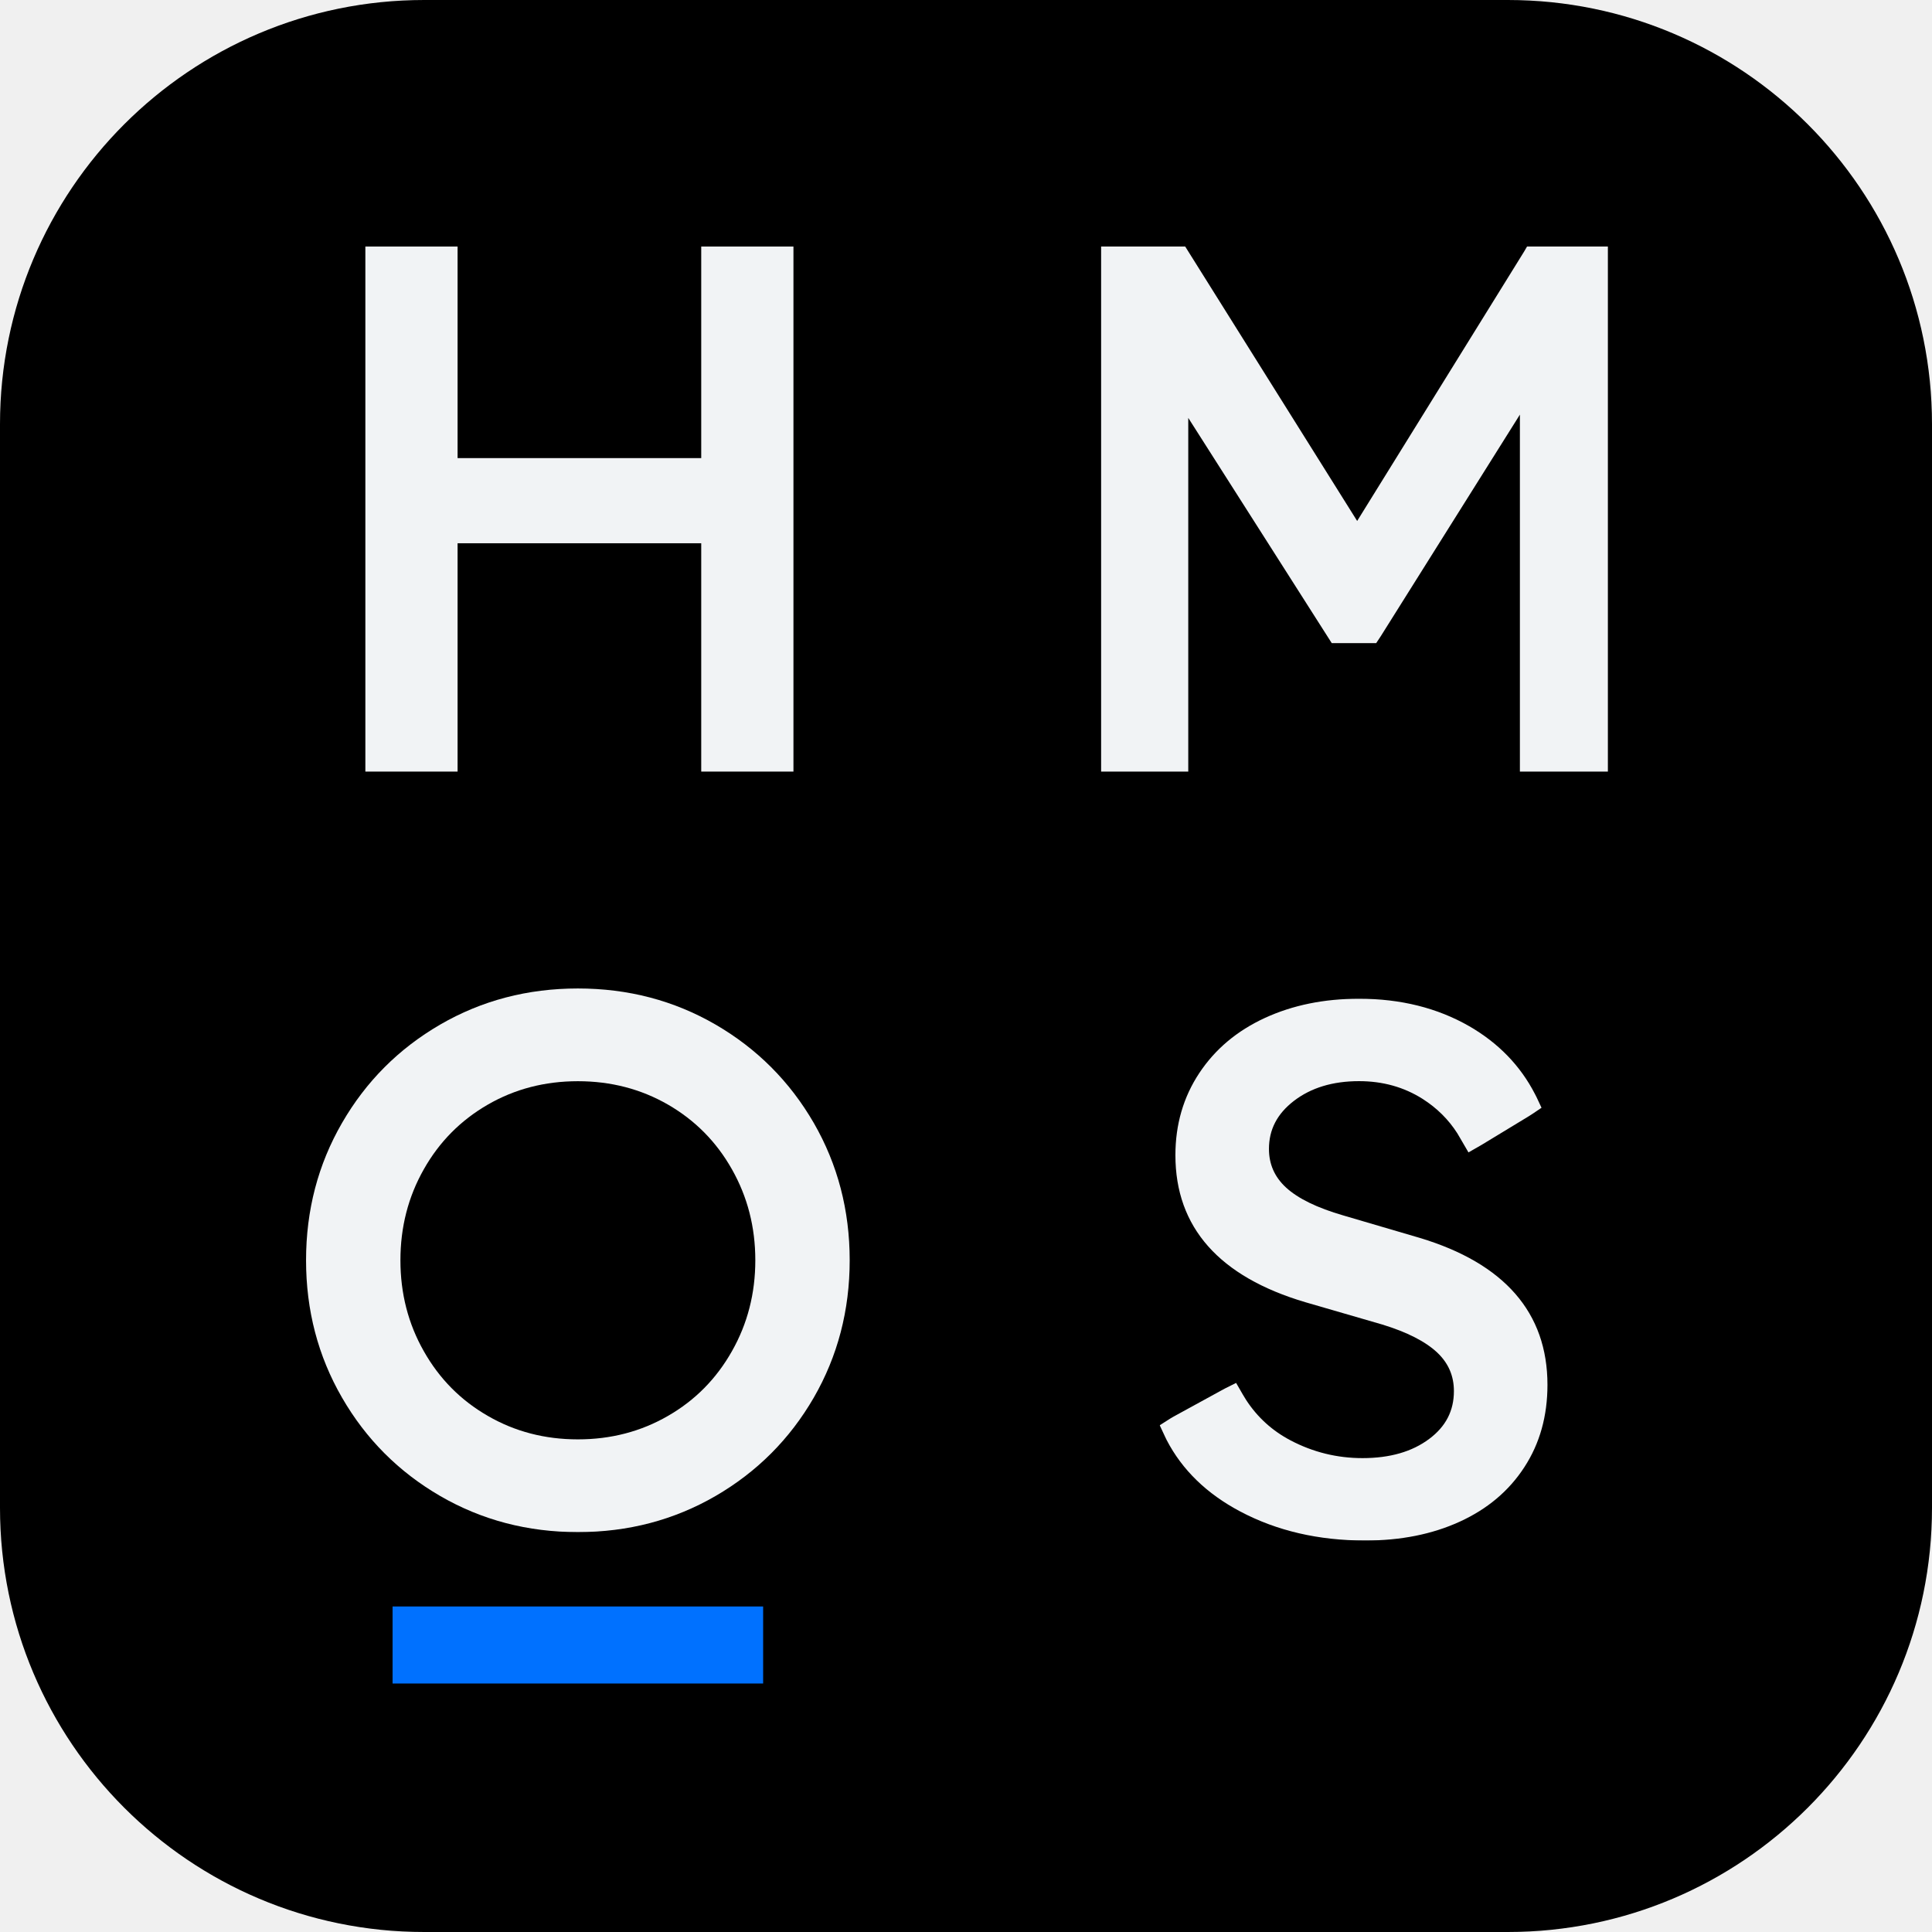
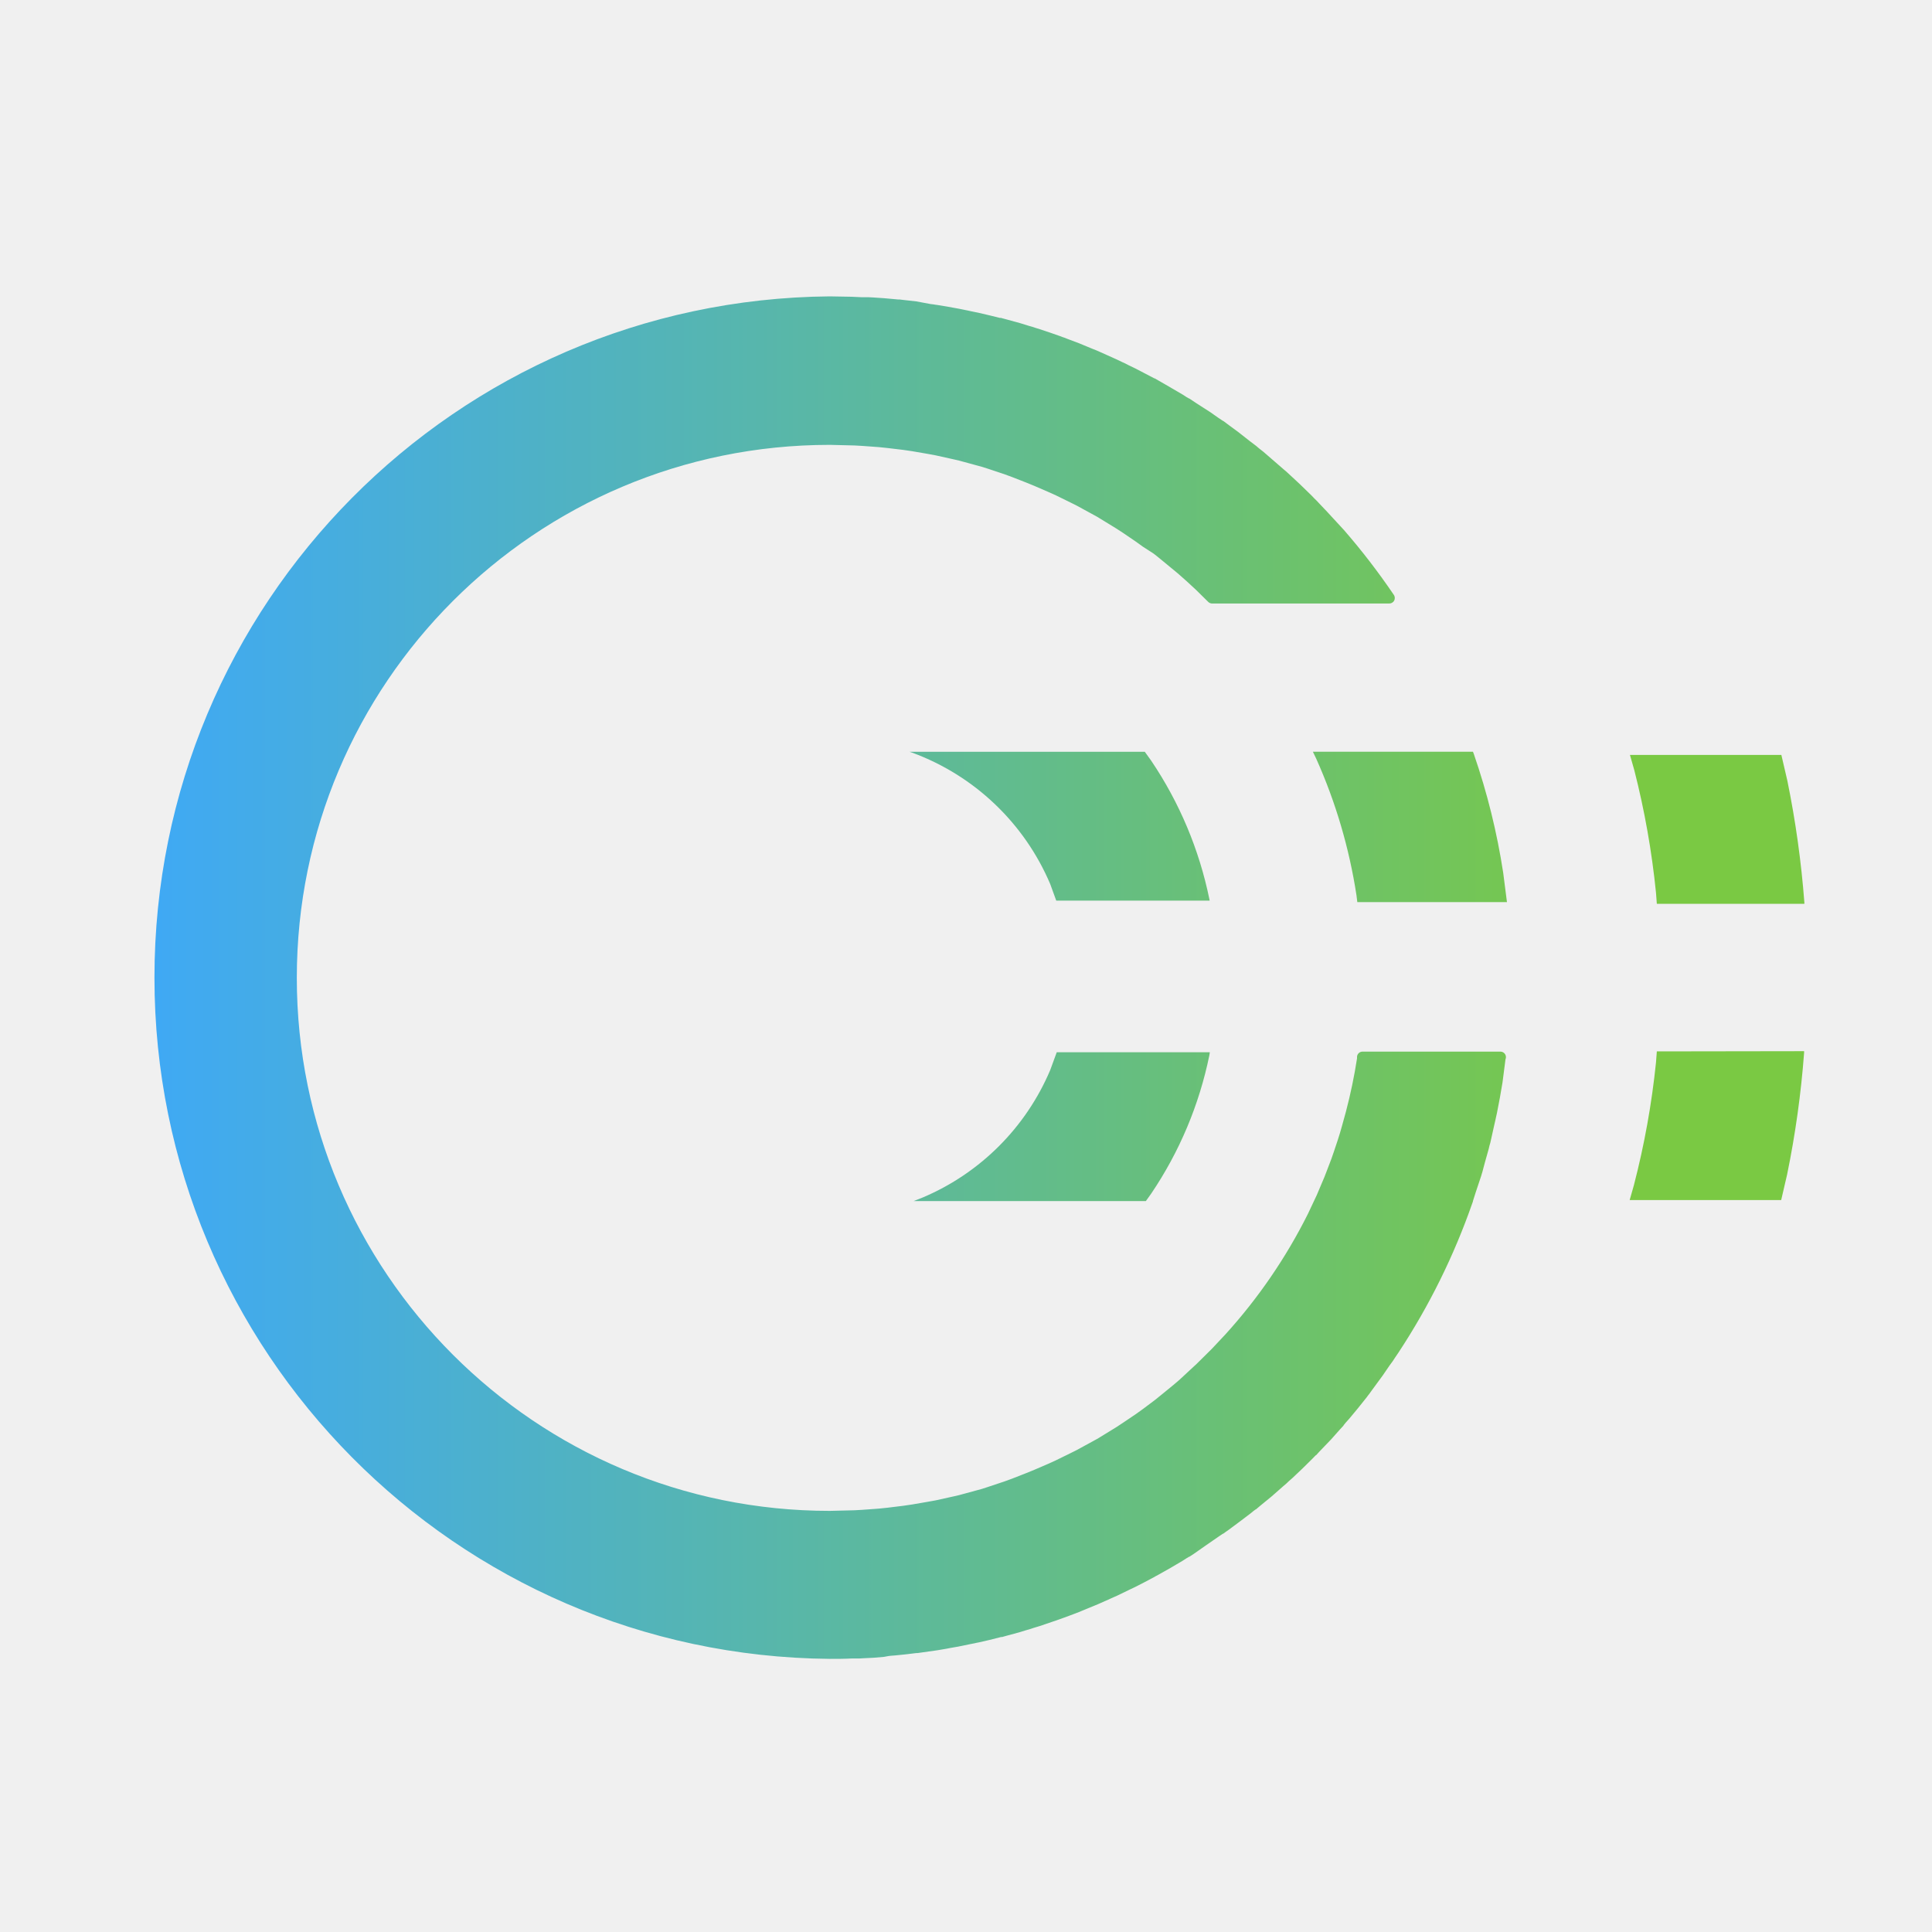
- <svg xmlns="http://www.w3.org/2000/svg" xmlns:xlink="http://www.w3.org/1999/xlink" width="26px" height="26px" viewBox="0 0 26 26" version="1.1">
+ <svg xmlns="http://www.w3.org/2000/svg" id="ohpm" data-name="ohpm" viewBox="187 123 350 350">
  <defs>
-     <path d="M20.291,0 C23.444,0 26,2.556 26,5.709 L26,20.291 C26,23.444 23.444,26 20.291,26 L5.709,26 C2.556,26 0,23.444 0,20.291 L0,5.709 C0,2.556 2.556,0 5.709,0 L20.291,0 Z" id="path-1" />
-     <polygon id="path-3" points="1.256 0.165 3.57 3.858 5.817 0.232 5.856 0.165 6.944 0.165 6.944 7.231 5.76 7.231 5.76 2.427 3.887 5.41 3.826 5.502 3.228 5.502 1.297 2.471 1.297 7.231 0.123 7.231 0.123 0.165" />
-     <polygon id="path-5" points="1.252 0.165 1.252 3.012 4.531 3.012 4.531 0.165 5.772 0.165 5.772 7.231 4.531 7.231 4.531 4.158 1.252 4.158 1.252 7.231 0.011 7.231 0.011 0.165" />
-     <path d="M2.842,0.123 C3.403,0.123 3.898,0.247 4.326,0.493 C4.716,0.718 5.012,1.022 5.209,1.404 C5.215,1.415 5.223,1.43 5.232,1.449 L5.232,1.449 L5.298,1.59 L5.186,1.666 C5.158,1.684 5.137,1.698 5.122,1.707 L5.122,1.707 L4.491,2.09 L4.315,2.191 L4.206,2.004 L4.165,1.934 C4.047,1.749 3.891,1.594 3.698,1.471 C3.447,1.312 3.162,1.232 2.842,1.232 C2.486,1.232 2.194,1.322 1.964,1.499 C1.739,1.673 1.63,1.885 1.63,2.144 C1.63,2.349 1.705,2.52 1.858,2.662 C2.018,2.81 2.276,2.937 2.633,3.04 L2.633,3.04 L3.658,3.341 C4.798,3.684 5.378,4.347 5.378,5.319 C5.378,5.738 5.275,6.108 5.067,6.427 C4.86,6.746 4.569,6.991 4.196,7.161 C3.826,7.33 3.403,7.414 2.926,7.414 C2.297,7.414 1.736,7.284 1.243,7.023 C0.793,6.785 0.462,6.464 0.253,6.061 C0.247,6.048 0.238,6.032 0.229,6.011 L0.229,6.011 L0.16,5.863 L0.229,5.819 C0.284,5.783 0.323,5.759 0.347,5.746 L0.347,5.746 L0.99,5.394 C1.002,5.387 1.018,5.379 1.038,5.368 L1.038,5.368 L1.188,5.293 L1.278,5.449 L1.325,5.526 C1.477,5.758 1.676,5.938 1.922,6.067 C2.225,6.226 2.547,6.305 2.889,6.305 C3.258,6.305 3.556,6.219 3.786,6.047 C4.01,5.88 4.119,5.668 4.119,5.403 C4.119,5.198 4.045,5.027 3.895,4.885 C3.738,4.737 3.491,4.61 3.154,4.507 L3.154,4.507 L2.12,4.207 C0.961,3.864 0.371,3.2 0.371,2.228 C0.371,1.816 0.478,1.447 0.692,1.124 C0.905,0.802 1.2,0.554 1.576,0.381 C1.95,0.209 2.372,0.123 2.842,0.123 Z" id="path-7" />
-     <path d="M3.812,0.173 C4.488,0.173 5.106,0.335 5.665,0.659 C6.223,0.983 6.664,1.425 6.987,1.983 C7.309,2.542 7.47,3.158 7.47,3.831 C7.47,4.504 7.309,5.12 6.987,5.679 C6.664,6.237 6.223,6.679 5.665,7.003 C5.106,7.327 4.488,7.489 3.812,7.489 C3.136,7.489 2.518,7.327 1.959,7.003 C1.401,6.679 0.96,6.237 0.638,5.679 C0.315,5.12 0.154,4.504 0.154,3.831 C0.154,3.158 0.315,2.542 0.638,1.983 C0.96,1.425 1.401,0.983 1.959,0.659 C2.518,0.335 3.136,0.173 3.812,0.173 Z M3.812,1.421 C3.368,1.421 2.964,1.526 2.6,1.736 C2.235,1.947 1.948,2.236 1.739,2.606 C1.529,2.976 1.424,3.384 1.424,3.831 C1.424,4.278 1.529,4.685 1.739,5.055 C1.948,5.425 2.235,5.715 2.6,5.925 C2.964,6.136 3.368,6.241 3.812,6.241 C4.256,6.241 4.66,6.136 5.025,5.925 C5.39,5.715 5.676,5.425 5.885,5.055 C6.095,4.685 6.2,4.277 6.2,3.831 C6.2,3.384 6.095,2.977 5.885,2.606 C5.676,2.236 5.39,1.947 5.025,1.736 C4.66,1.526 4.256,1.421 3.812,1.421 Z" id="path-9" />
-     <polygon id="path-11" points="0 0.018 4.988 0.018 4.988 1.056 0 1.056" />
+     <style>.cls-1{fill-rule:evenodd;fill:url(#undefined);}.cls-2{isolation:isolate;}</style>
+     <linearGradient id="undefined" x1="213.93" y1="-1164.06" x2="513.92" y2="-1164.06" gradientTransform="matrix(1, 0, 0, -1, 0, -864.04)" gradientUnits="userSpaceOnUse">
+       <stop offset="0" stop-color="#3fa9f5" />
+       <stop offset="0.9" stop-color="#7ac943" />
+     </linearGradient>
  </defs>
-   <g id="Page-1" stroke="none" stroke-width="1" fill="none" fill-rule="evenodd">
-     <g id="Group">
-       <g id="Group-40">
-         <mask id="mask-2" fill="white">
-           <use xlink:href="#path-1" />
-         </mask>
-         <g id="Clip-39" />
-         <polygon id="Fill-38" fill="#000000" mask="url(#mask-2)" points="0 26 26 26 26 0 0 0" />
-       </g>
-       <g id="Group-43" transform="translate(14.69412, 3.152941)">
-         <mask id="mask-4" fill="white">
-           <use xlink:href="#path-3" />
-         </mask>
-         <g id="Clip-42" />
-         <polygon id="Fill-41" fill="#F1F3F5" mask="url(#mask-4)" points="0.12 7.236 6.965 7.236 6.965 0.143 0.12 0.143" />
-       </g>
-       <g id="Group-46" transform="translate(4.905882, 3.152941)">
-         <mask id="mask-6" fill="white">
-           <use xlink:href="#path-5" />
-         </mask>
-         <g id="Clip-45" />
-         <polygon id="Fill-44" fill="#F1F3F5" mask="url(#mask-6)" points="-0.008 7.236 5.775 7.236 5.775 0.143 -0.008 0.143" />
-       </g>
-       <g id="Group-49" transform="translate(15.44706, 13.31765)">
-         <mask id="mask-8" fill="white">
-           <use xlink:href="#path-7" />
-         </mask>
-         <g id="Clip-48" />
-         <polygon id="Fill-47" fill="#F1F3F5" mask="url(#mask-8)" points="0.158 7.416 5.399 7.416 5.399 0.12 0.158 0.12" />
-       </g>
-       <g id="Group-52" transform="translate(3.964706, 13.12941)">
-         <mask id="mask-10" fill="white">
-           <use xlink:href="#path-9" />
-         </mask>
-         <g id="Clip-51" />
-         <polygon id="Fill-50" fill="#F1F3F5" mask="url(#mask-10)" points="0.143 7.492 7.484 7.492 7.484 0.151 0.143 0.151" />
-       </g>
-       <g id="Group-55" transform="translate(5.282353, 21.6)">
-         <mask id="mask-12" fill="white">
-           <use xlink:href="#path-11" />
-         </mask>
-         <g id="Clip-54" />
-         <polygon id="Fill-53" fill="#0071FF" mask="url(#mask-12)" points="0 1.077 4.992 1.077 4.992 0.015 0 0.015" />
-       </g>
-     </g>
+   <path class="cls-1" d="M458.84,313.51h-25a1,1,0,0,0-1,.91l0,.31a94.54,94.54,0,0,1-2,9.61l-.76,2.76h0l-.34,1.18-.37,1.18-.73,2.19-.43,1.24-.87,2.28-.41,1.06-1.38,3.26h0l-.42.89h0l-1.2,2.55A97.12,97.12,0,0,1,409,364.73l-2.47,2.63-2.84,2.81-.45.41L400.63,373l-1.07.91-2.14,1.75-1.24,1-2.12,1.59-1.28.92-2.3,1.55-1.18.78-3.06,1.88-.5.3-3.66,2-1.12.56-2.65,1.3-1.41.64-2.48,1.07-1.49.61-2.55,1-1.45.53-3,1-1.08.35-4.12,1.12-.91.21-3.29.73-1.49.27-2.79.48-1.64.24-2.77.34-1.64.17-3,.22-1.42.08-4.45.11a96.56,96.56,0,0,1,0-193.12l4.46.11,1.42.08,3,.22,1.63.17,2.77.33,1.64.24,2.79.48,1.5.28,3.29.73.91.21,4.11,1.12,1.08.34,3,1,1.44.53,2.56,1,1.49.61,2.47,1.07,1.42.64,2.65,1.3,1.12.56,3.66,2,.49.3,3.07,1.88,1.18.77,2.29,1.56,1.28.92L396,223.3l.92.73h0l3.41,2.81q1.69,1.46,3.32,3l2.23,2.2a1,1,0,0,0,.72.29h32a1,1,0,0,0,.88-1.6,123.75,123.75,0,0,0-9-11.7l-3.08-3.34h0l-.95-1-1-1.06,0,0-.35-.34-.46-.48c-1.4-1.39-2.83-2.76-4.29-4.08l-.12-.1-.08-.09-.59-.5-3.68-3.19-.79-.62-.54-.46a.06.06,0,0,0,0,0l-1.15-.87-2.14-1.68L409.6,200l-1-.75-.05,0-.9-.6-1.33-.94L403.66,196l-1.21-.81-.05,0-.46-.26-.61-.4c-1.69-1-3.42-2-5.17-3l-.09,0-.07-.05c-1.1-.58-2.2-1.16-3.3-1.72l-1.31-.63-.55-.29-.49-.22-1-.48c-1.13-.53-2.26-1-3.41-1.53l-.35-.15-.21-.09-.5-.19-2.41-1-2.1-.79-.59-.23-.3-.1-.53-.2c-1.18-.42-2.38-.83-3.57-1.22l-.88-.27-.45-.15-.63-.18-1.65-.51-3.44-.94-.14,0h0l-.06,0c-1.23-.31-2.47-.61-3.71-.89l-1.53-.32-.64-.14-.51-.1-1.07-.22c-1.26-.24-2.52-.45-3.79-.66l-.45-.06-.26-.05-.59-.07L353,177.6l-2.42-.27-.63-.08-.29,0-.53-.05c-1.29-.13-2.59-.23-3.9-.31l-1-.05-.52,0H343l-1.71-.08c-1.32,0-2.63-.07-4-.07a123.42,123.42,0,0,0,0,246.83c1.33,0,2.65,0,4-.07l.85,0h.55l.84-.05,1.69-.08,1.91-.16L348,423l.45-.05.68-.05c1.29-.12,2.58-.26,3.86-.43l.14,0h.1l.48-.07,3.11-.44,1-.17.6-.1.77-.15,1.44-.25,2.08-.43.82-.16.35-.08.51-.1c1.24-.27,2.48-.57,3.7-.89l.27-.07.19,0,.66-.19,2.54-.69,1.1-.34.64-.18.69-.23,1.19-.36,2.26-.77.72-.24.24-.09.35-.12c1.18-.42,2.35-.86,3.52-1.31l.38-.16.27-.11.72-.3,2.09-.86,1.19-.53.67-.29.58-.27,1-.44,2.46-1.19.55-.26.15-.07.2-.1c1.11-.56,2.21-1.13,3.3-1.72l.31-.18.5-.27c1.47-.8,2.92-1.65,4.36-2.51l.78-.5.44-.26a.1.1,0,0,0,.05,0l.8-.52L405.4,403l2.39-1.65.76-.51.06,0,.32-.24.59-.41c1.36-1,2.69-2,4-3l.59-.48.35-.26.05,0,.71-.6,2.17-1.78,2-1.76.71-.61,0,0,.36-.35.65-.57q1.83-1.69,3.59-3.47l.43-.44.25-.25.05,0,.59-.65,2.14-2.23,1.6-1.8.64-.69,0-.05.36-.44.68-.76c1.07-1.27,2.13-2.56,3.16-3.88l.27-.37.17-.21a.11.11,0,0,0,0,0l.46-.64,2-2.73,1.24-1.81.57-.78.48-.73.55-.81a122.73,122.73,0,0,0,13.4-27.12l.1-.28h0l0-.07.48-1.51,1-3,.11-.38.11-.35.45-1.69.71-2.53.12-.52.17-.59.72-3.24.16-.69h0l.33-1.51c.37-1.82.7-3.66,1-5.51l.53-4.13A1,1,0,0,0,458.84,313.51Zm-81.58-30.35,1.09,3h27.79l-.05-.27a69.89,69.89,0,0,0-10.55-25.1l-1.15-1.6H351.77l.48.16A43.47,43.47,0,0,1,377.26,283.16Zm18.28,56.09a69.67,69.67,0,0,0,10.55-25.09l.08-.54H378.44l-1.19,3.25a43.47,43.47,0,0,1-23.05,23.05l-1.69.67h42.07ZM487,284.73l.15,2h26.73v-.22a177.72,177.72,0,0,0-3.08-22.06l-1.09-4.69H482.28l.79,2.77A150.49,150.49,0,0,1,487,284.73Zm.15,28.74-.15,2a149.19,149.19,0,0,1-4,22.22l-.77,2.71h27.45l1.07-4.62a174.28,174.28,0,0,0,3.08-22.06l0-.29ZM454,259.6l-.16-.42h-29l.6,1.25a96.14,96.14,0,0,1,7.3,24.77l.15,1.23H460l-.68-5.31A122.38,122.38,0,0,0,454,259.6Z" />
+   <g class="cls-2">
+     <path d="M594.55,327.77a37.46,37.46,0,0,1-14.24-14.94,47.59,47.59,0,0,1-.06-43.65,36.44,36.44,0,0,1,14.42-15,46.06,46.06,0,0,1,43.24,0,37.27,37.27,0,0,1,14.23,15,47.14,47.14,0,0,1,.06,43.47,37.19,37.19,0,0,1-14.47,15.12,42.09,42.09,0,0,1-21.5,5.39A42.64,42.64,0,0,1,594.55,327.77Zm37.85-9a27.72,27.72,0,0,0,10.49-11.31A35.59,35.59,0,0,0,646.58,291a36.1,36.1,0,0,0-3.64-16.41,27.51,27.51,0,0,0-10.66-11.48,30.81,30.81,0,0,0-16-4.1q-9.5,0-16.17,4.21a27.66,27.66,0,0,0-10.49,11.31A35.66,35.66,0,0,0,585.88,291a36.18,36.18,0,0,0,3.63,16.4,27.08,27.08,0,0,0,10.6,11.54A31.12,31.12,0,0,0,616.23,323Q625.72,323,632.4,318.75Z" />
+     <path d="M674.53,357.89a5.4,5.4,0,0,1-1.59-3.87V276.8a5.41,5.41,0,0,1,5.39-5.39A5.35,5.35,0,0,1,682.2,273a5.1,5.1,0,0,1,1.64,3.81v2.81q8.45-8.79,19.92-8.79a27.69,27.69,0,0,1,24.55,14.65A34.15,34.15,0,0,1,732.24,302a32.49,32.49,0,0,1-4,16.52,28.54,28.54,0,0,1-10.48,10.84,27.27,27.27,0,0,1-14,3.81q-11.47,0-19.92-8.79V354a5.4,5.4,0,0,1-5.51,5.51A5.09,5.09,0,0,1,674.53,357.89Zm41.71-40.49q5.1-5.56,5.1-15.41t-5.1-15.41q-5.1-5.56-14-5.56a22.09,22.09,0,0,0-9.9,2.34,29.43,29.43,0,0,0-8.5,6.33V314.3a29.58,29.58,0,0,0,8.5,6.32,22,22,0,0,0,9.9,2.35Q711.14,323,716.24,317.4Z" />
+     <path d="M751.28,325q-8-8.2-8-23a39.88,39.88,0,0,1,3-15.35,25.51,25.51,0,0,1,9.61-11.6,27.61,27.61,0,0,1,15.47-4.22,28.18,28.18,0,0,1,15.11,4A27.19,27.19,0,0,1,796,285.53a32.63,32.63,0,0,1,3.4,14.94,5.3,5.3,0,0,1-5.5,5.39H754.27q1.05,8.33,6.27,12.71t14.12,4.4a36.73,36.73,0,0,0,8.38-.88,34.79,34.79,0,0,0,7.44-2.76,4.23,4.23,0,0,1,2.11-.46,4.85,4.85,0,0,1,3.34,1.34,4.37,4.37,0,0,1,1.46,3.34c0,1.8-1,3.28-3.16,4.46a44.47,44.47,0,0,1-9.38,3.92,42.57,42.57,0,0,1-11.13,1.23Q759.31,333.16,751.28,325Zm37.2-29.53a15.52,15.52,0,0,0-2.81-7.85,16.65,16.65,0,0,0-6.38-5.63,17.71,17.71,0,0,0-7.91-1.87,19.84,19.84,0,0,0-7.86,1.76,15.33,15.33,0,0,0-6.5,5.91,19.88,19.88,0,0,0-2.75,9.2h32.81A1.24,1.24,0,0,0,788.48,295.43Z" />
+     <path d="M814.79,331a5.19,5.19,0,0,1-1.58-3.81V276.91a5.39,5.39,0,0,1,1.58-3.86,5.1,5.1,0,0,1,3.81-1.64,5.6,5.6,0,0,1,5.51,5.5v4.46a37.3,37.3,0,0,1,10-7.85,24.88,24.88,0,0,1,11.72-2.7,21.15,21.15,0,0,1,11.36,3.05,19.89,19.89,0,0,1,7.21,8.32,26.81,26.81,0,0,1,2.52,11.72v33.27a5.1,5.1,0,0,1-1.64,3.81,5.38,5.38,0,0,1-3.87,1.59,5.41,5.41,0,0,1-5.39-5.4v-32.1q0-14.18-12.77-14.18a18.83,18.83,0,0,0-10.14,2.81,37.28,37.28,0,0,0-9,8.32v35.15a5.1,5.1,0,0,1-1.64,3.81,5.4,5.4,0,0,1-3.87,1.59A5.2,5.2,0,0,1,814.79,331Z" />
+     <path d="M886.62,331a5.19,5.19,0,0,1-1.58-3.81v-72.3a5.39,5.39,0,0,1,1.58-3.86,5.1,5.1,0,0,1,3.81-1.64,5.6,5.6,0,0,1,5.51,5.5v31.06h44.18V254.88A5.39,5.39,0,0,1,941.7,251a5.06,5.06,0,0,1,3.81-1.64,5.6,5.6,0,0,1,5.51,5.5v72.3a5.1,5.1,0,0,1-1.64,3.81,5.4,5.4,0,0,1-3.87,1.59,5.41,5.41,0,0,1-5.39-5.4V296.13H895.94v31.05A5.1,5.1,0,0,1,894.3,331a5.36,5.36,0,0,1-3.87,1.59A5.2,5.2,0,0,1,886.62,331Z" />
+     <path d="M977.26,331.05a16.2,16.2,0,0,1-7.14-6.21,17.22,17.22,0,0,1-2.58-9.37q0-9.15,7.09-14.12t20-5h14.06v-.82q0-7.5-3.69-11t-11.9-3.46a40.9,40.9,0,0,0-7.61.65,63.52,63.52,0,0,0-8,2.16l-1.52.24a4.26,4.26,0,0,1-3.11-1.35,4.39,4.39,0,0,1-1.35-3.22,4.6,4.6,0,0,1,3.17-4.57A51,51,0,0,1,995,270.82a27.53,27.53,0,0,1,13.83,3.28,20.58,20.58,0,0,1,8.08,8.38,24.72,24.72,0,0,1,2.7,11.54v33.16a5.1,5.1,0,0,1-1.64,3.81,5.4,5.4,0,0,1-3.87,1.59,5.41,5.41,0,0,1-5.39-5.4v-2.81q-8.45,8.79-21.91,8.79A21.88,21.88,0,0,1,977.26,331.05Zm23.27-9.9a26.92,26.92,0,0,0,8.14-6.27v-9.73H996q-17.57,0-17.57,9.15t12.3,9.25A21.47,21.47,0,0,0,1000.53,321.15Z" />
+     <path d="M1038.84,331a5.19,5.19,0,0,1-1.58-3.81V276.91a5.39,5.39,0,0,1,1.58-3.86,5.1,5.1,0,0,1,3.81-1.64,5.6,5.6,0,0,1,5.51,5.5v4.69q8.08-10.78,18.28-10.78h.59a5,5,0,0,1,3.75,1.58,5.33,5.33,0,0,1,1.52,3.81,4.81,4.81,0,0,1-1.58,3.69,5.57,5.57,0,0,1-3.93,1.47h-.58a20.2,20.2,0,0,0-10.14,2.63,23.5,23.5,0,0,0-7.91,7.56v35.62a5.1,5.1,0,0,1-1.64,3.81,5.36,5.36,0,0,1-3.87,1.59A5.2,5.2,0,0,1,1038.84,331Z" />
+     <path d="M1169.85,282.42a28.06,28.06,0,0,1,2.17,11v33.74a5.1,5.1,0,0,1-1.64,3.81,5.36,5.36,0,0,1-3.87,1.59,5.43,5.43,0,0,1-5.39-5.4V295.55q0-7.86-2.75-11.25t-9.08-3.4a15.48,15.48,0,0,0-9.49,2.87,30.16,30.16,0,0,0-7.27,8.26v35.15a5.1,5.1,0,0,1-1.64,3.81,5.36,5.36,0,0,1-3.87,1.59,5.43,5.43,0,0,1-5.39-5.4V295.55q0-7.86-2.75-11.25t-9.08-3.4a15.48,15.48,0,0,0-9.49,2.87A30.16,30.16,0,0,0,1093,292v35.15a5.1,5.1,0,0,1-1.64,3.81,5.36,5.36,0,0,1-3.87,1.59,5.41,5.41,0,0,1-5.39-5.4V276.91a5.39,5.39,0,0,1,1.58-3.86,5.1,5.1,0,0,1,3.81-1.64,5.6,5.6,0,0,1,5.51,5.5v4.34a28,28,0,0,1,8.32-7.68,22.35,22.35,0,0,1,11.48-2.75,18.76,18.76,0,0,1,11.08,3.34,19,19,0,0,1,6.85,8.61q7.27-12,21.56-11.95,6.8,0,11.14,3.28A19.67,19.67,0,0,1,1169.85,282.42Z" />
+     <path d="M1200.38,329.29a27.29,27.29,0,0,1-10.55-11.13,37,37,0,0,1,0-32.46,26.51,26.51,0,0,1,10.61-11,31.49,31.49,0,0,1,15.76-3.87,31.16,31.16,0,0,1,15.7,3.87,27.19,27.19,0,0,1,10.66,11.07,34.21,34.21,0,0,1,3.75,16.23,33.85,33.85,0,0,1-3.75,16.17,26.9,26.9,0,0,1-10.72,11.13,33.9,33.9,0,0,1-31.46,0Zm25.08-8.32a17.25,17.25,0,0,0,7.26-7.2,24.2,24.2,0,0,0,2.7-11.9q0-7.38-2.82-11.95a17.62,17.62,0,0,0-6.85-6.8,19.58,19.58,0,0,0-9.55-2.34,21.35,21.35,0,0,0-9.26,2.11,17.3,17.3,0,0,0-7.26,7.15,23.84,23.84,0,0,0-2.7,11.83q0,7.5,2.81,12.07a17.43,17.43,0,0,0,6.86,6.92,19.55,19.55,0,0,0,9.55,2.34A20.41,20.41,0,0,0,1225.46,321Z" />
+     <path d="M1262.54,331a5.19,5.19,0,0,1-1.58-3.81V276.91a5.39,5.39,0,0,1,1.58-3.86,5.1,5.1,0,0,1,3.81-1.64,5.6,5.6,0,0,1,5.51,5.5v4.46a37.3,37.3,0,0,1,10-7.85,24.88,24.88,0,0,1,11.72-2.7,21.19,21.19,0,0,1,11.37,3.05,19.94,19.94,0,0,1,7.2,8.32,26.81,26.81,0,0,1,2.52,11.72v33.27A5.1,5.1,0,0,1,1313,331a5.36,5.36,0,0,1-3.87,1.59,5.43,5.43,0,0,1-5.39-5.4v-32.1q0-14.18-12.77-14.18a18.83,18.83,0,0,0-10.14,2.81,37.46,37.46,0,0,0-9,8.32v35.15a5.1,5.1,0,0,1-1.64,3.81,5.36,5.36,0,0,1-3.87,1.59A5.2,5.2,0,0,1,1262.54,331Z" />
+     <path d="M1342.17,358a5.23,5.23,0,0,1-1.17-5.57l7.61-19.57-22-53.67a6,6,0,0,1-.46-2.23,5.35,5.35,0,0,1,1.58-3.86,5.06,5.06,0,0,1,3.81-1.64,5.41,5.41,0,0,1,3,.93,5.13,5.13,0,0,1,2,2.46l17.93,44.42L1372.75,275q1.65-3.63,5-3.63a5.06,5.06,0,0,1,3.81,1.64,5.35,5.35,0,0,1,1.58,3.86,5.54,5.54,0,0,1-.35,2l-32,76.87q-1.63,3.75-5,3.75A4.88,4.88,0,0,1,1342.17,358Z" />
  </g>
</svg>
